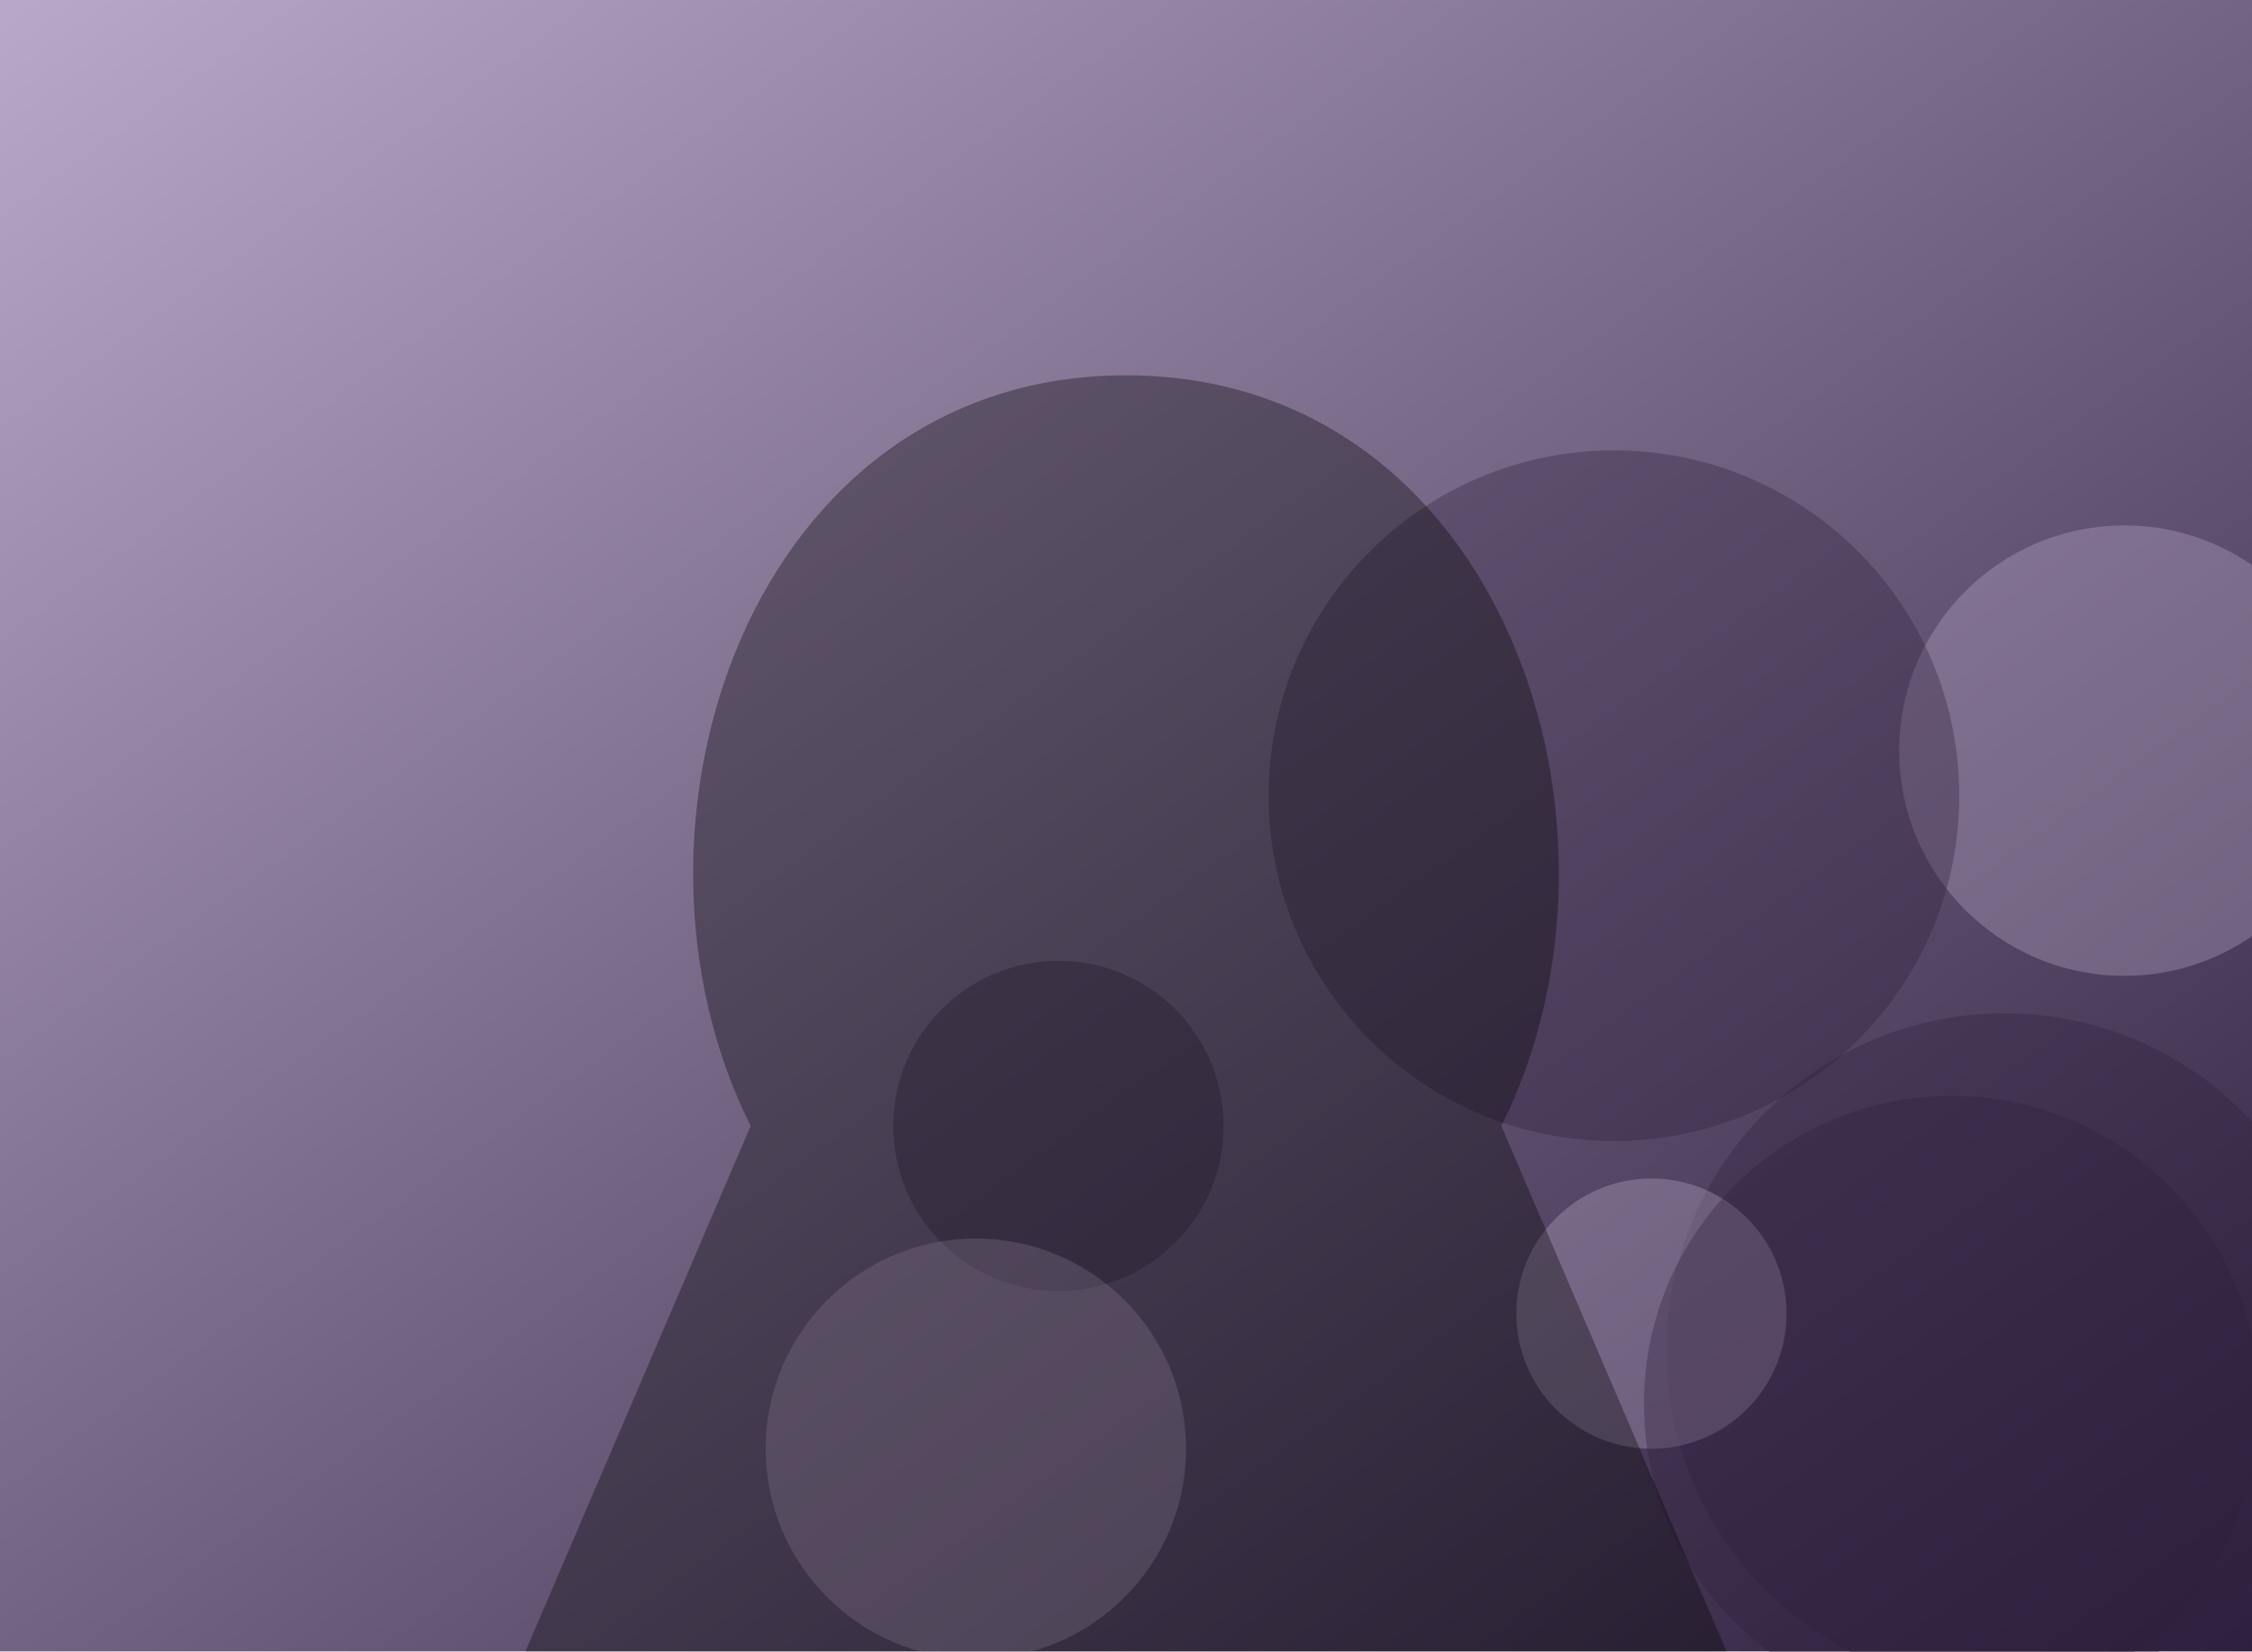
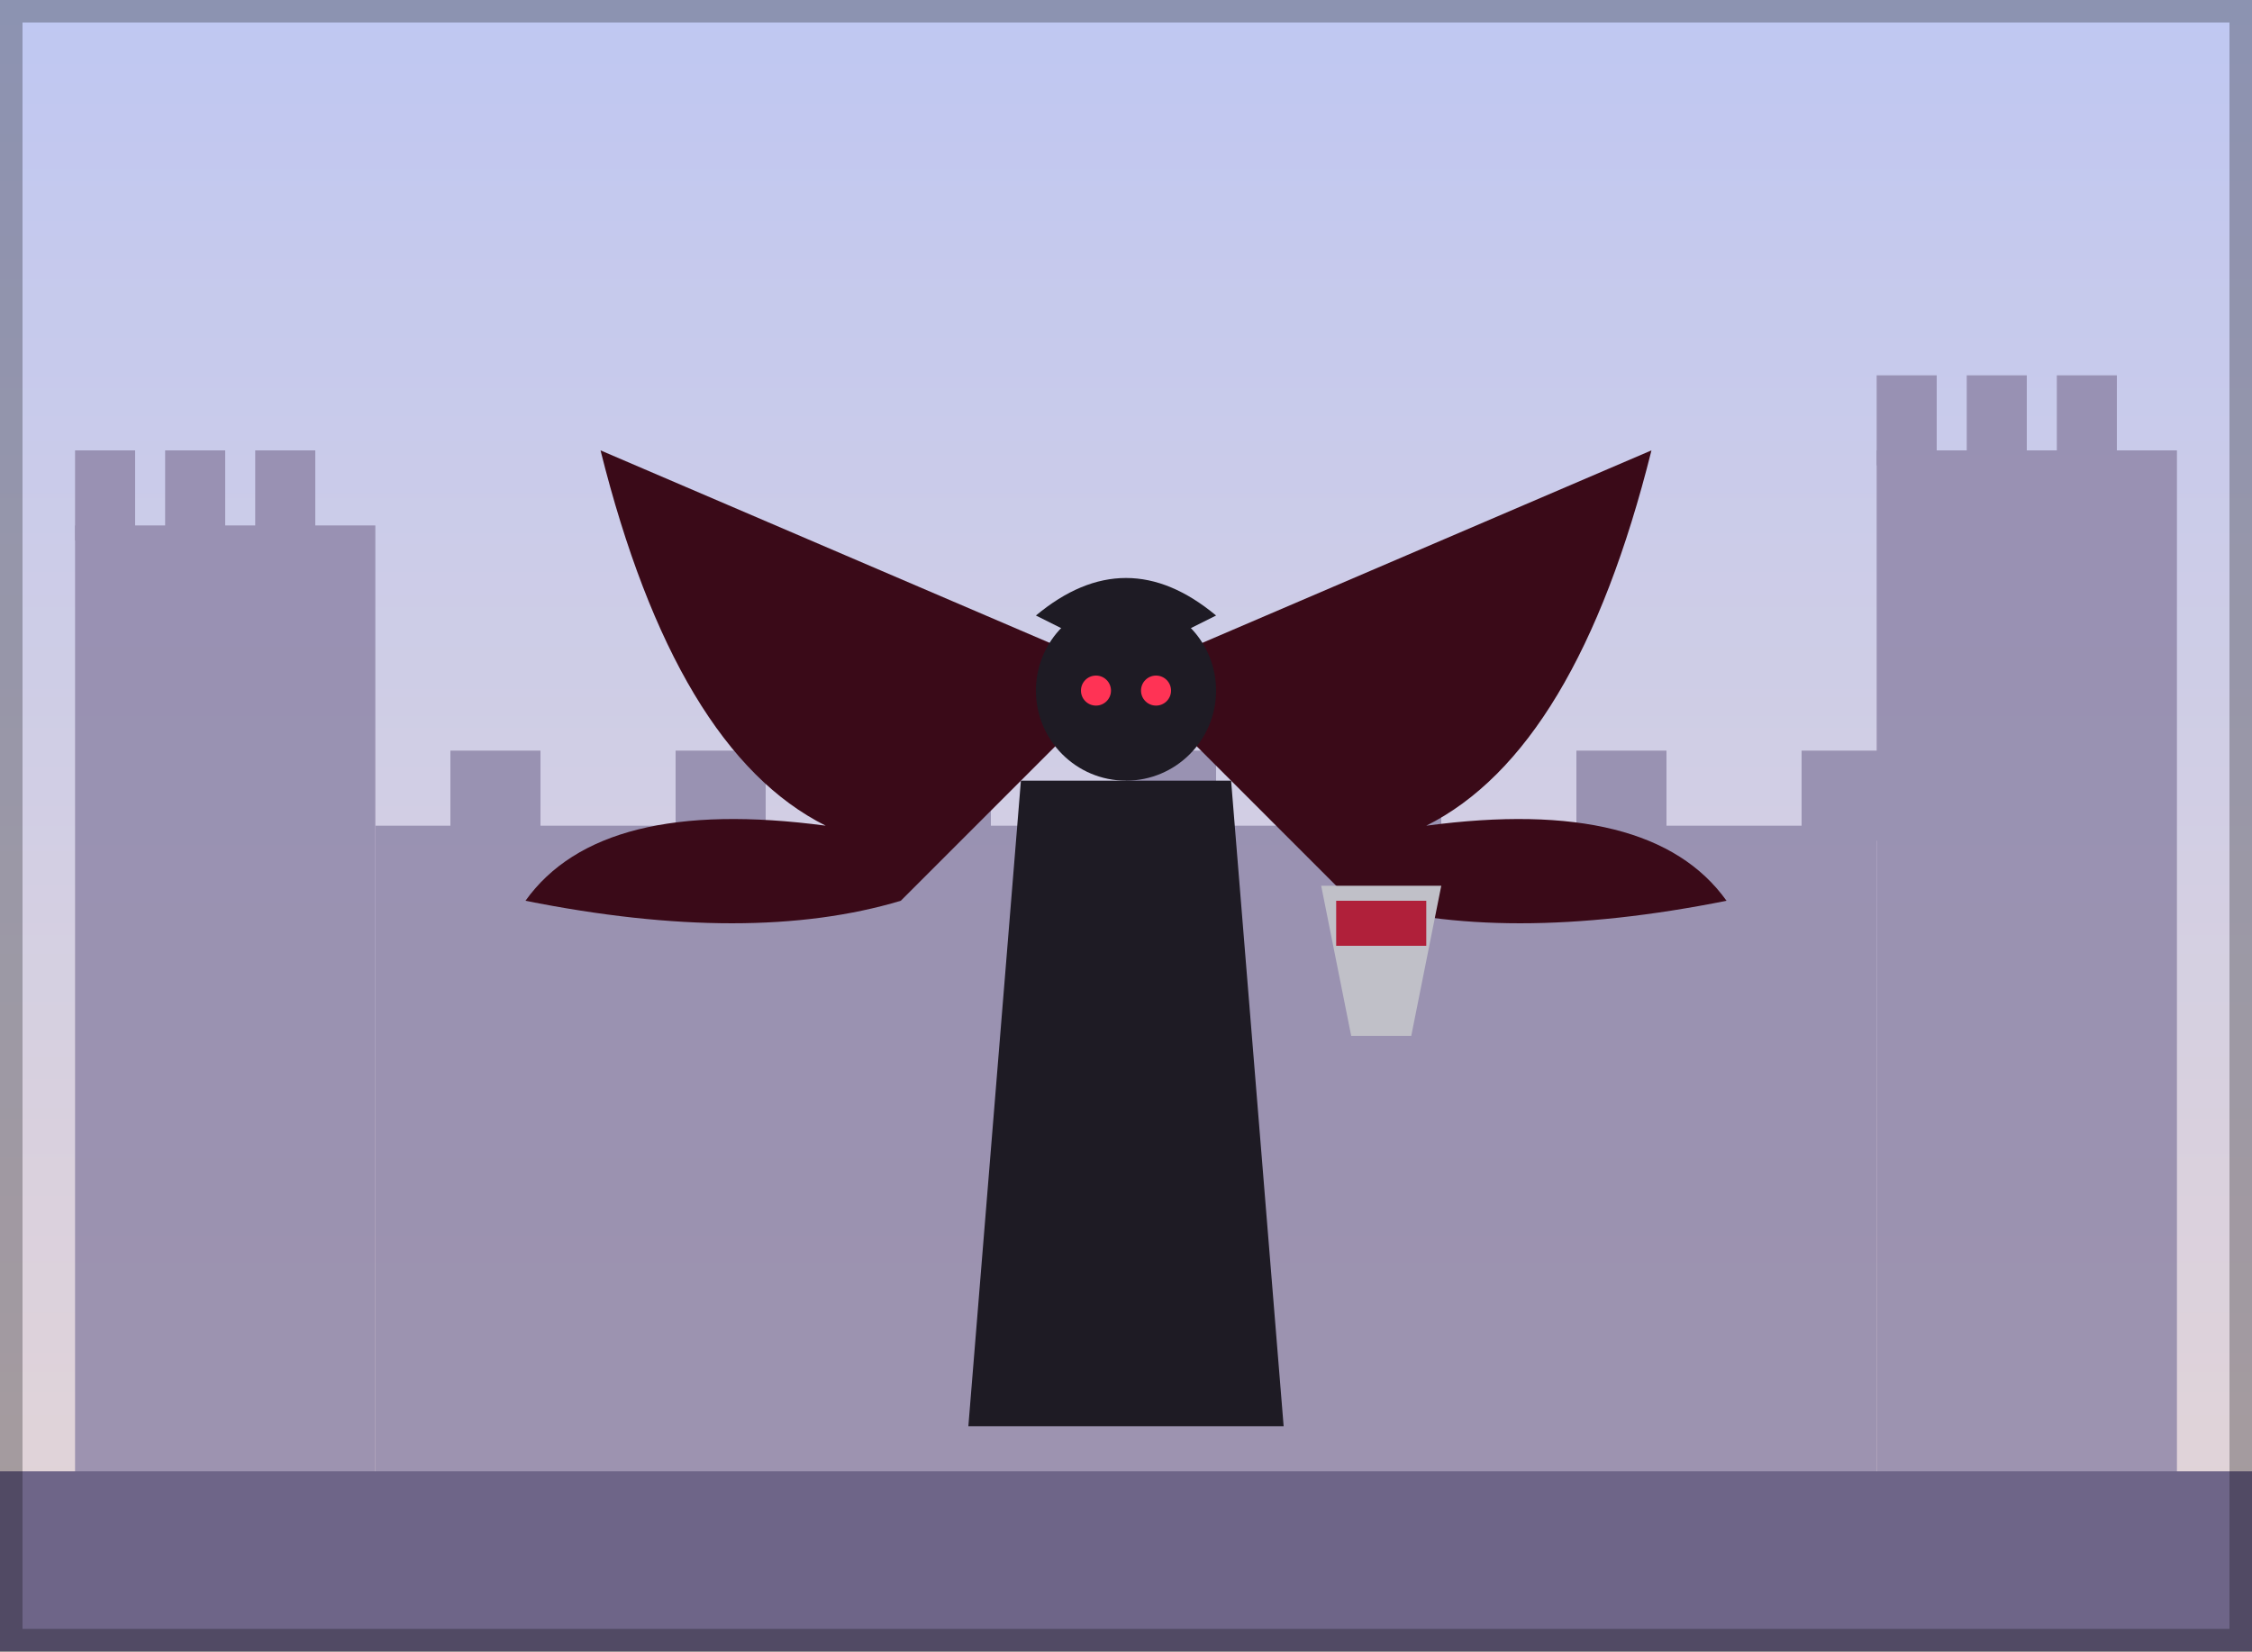
<svg xmlns="http://www.w3.org/2000/svg" viewBox="0 0 300 220">
  <defs>
-     <linearGradient id="g" x1="0" y1="0" x2="1" y2="1">
-       <stop offset="0" stop-color="#b9a8c9" />
-       <stop offset="1" stop-color="#2d1f3d" />
+     <linearGradient id="s" x1="0" y1="0" x2="0" y2="1">
+       <stop offset="0" stop-color="#c9d8f0" />
+       <stop offset="1" stop-color="#f3e7d0" />
    </linearGradient>
  </defs>
-   <rect width="300" height="220" fill="url(#g)" />
-   <circle cx="267" cy="180" r="45" fill="#2d1f3d" opacity="0.35" />
-   <circle cx="283" cy="100" r="30" fill="#b9a8c9" opacity="0.35" />
-   <circle cx="141" cy="150" r="22" fill="#2d1f3d" opacity="0.35" />
-   <circle cx="220" cy="175" r="18" fill="#b9a8c9" opacity="0.35" />
-   <circle cx="260" cy="187" r="41" fill="#2d1f3d" opacity="0.35" />
-   <circle cx="130" cy="193" r="28" fill="#b9a8c9" opacity="0.35" />
-   <circle cx="215" cy="106" r="46" fill="#2d1f3d" opacity="0.35" />
-   <path d="M150 50 C200 50 220 110 200 150 L230 220 L70 220 L100 150 C80 110 100 50 150 50 Z" fill="#0005" />
+   <rect width="300" height="220" fill="url(#s)" />
+   <g fill="#8f8a9a" opacity=".8">
+     <rect x="10" y="70" width="40" height="130" />
+     <rect x="250" y="60" width="40" height="140" />
+     <rect x="50" y="110" width="200" height="90" />
+     <rect x="10" y="60" width="8" height="12" />
+     <rect x="22" y="60" width="8" height="12" />
+     <rect x="34" y="60" width="8" height="12" />
+     <rect x="250" y="50" width="8" height="12" />
+     <rect x="262" y="50" width="8" height="12" />
+     <rect x="274" y="50" width="8" height="12" />
+     <rect x="60" y="100" width="12" height="12" />
+     <rect x="90" y="100" width="12" height="12" />
+     <rect x="120" y="100" width="12" height="12" />
+     <rect x="150" y="100" width="12" height="12" />
+     <rect x="180" y="100" width="12" height="12" />
+     <rect x="210" y="100" width="12" height="12" />
+     <rect x="240" y="100" width="12" height="12" />
+   </g>
+   <rect y="196" width="300" height="24" fill="#6d6878" />
+   <rect width="300" height="220" fill="#7a4aff" opacity=".12" />
+   <g>
+     <path d="M150 90 l-70 -30 q10 40 30 50 q-30 -4 -40 10 q30 6 50 0z M150 90 l70 -30 q-10 40 -30 50 q30 -4 40 10 q-30 6 -50 0z" fill="#3a0a18" />
+     <circle cx="150" cy="92" r="12" fill="#1e1b24" />
+     <path d="M138 82 q12 -10 24 0 l-12 6z" fill="#1e1b24" />
+     <path d="M136 104 L164 104 L171 190 L129 190Z" fill="#1e1b24" />
+     <path d="M176 118 h16 l-4 20 h-8z" fill="#c0c0c8" />
+     <path d="M178 120 h12 v6 h-12z" fill="#b0203a" />
+     <circle cx="146" cy="92" r="2" fill="#ff3355" />
+     <circle cx="154" cy="92" r="2" fill="#ff3355" />
+   </g>
+   <rect width="300" height="220" fill="none" stroke="#0004" stroke-width="6" />
</svg>
